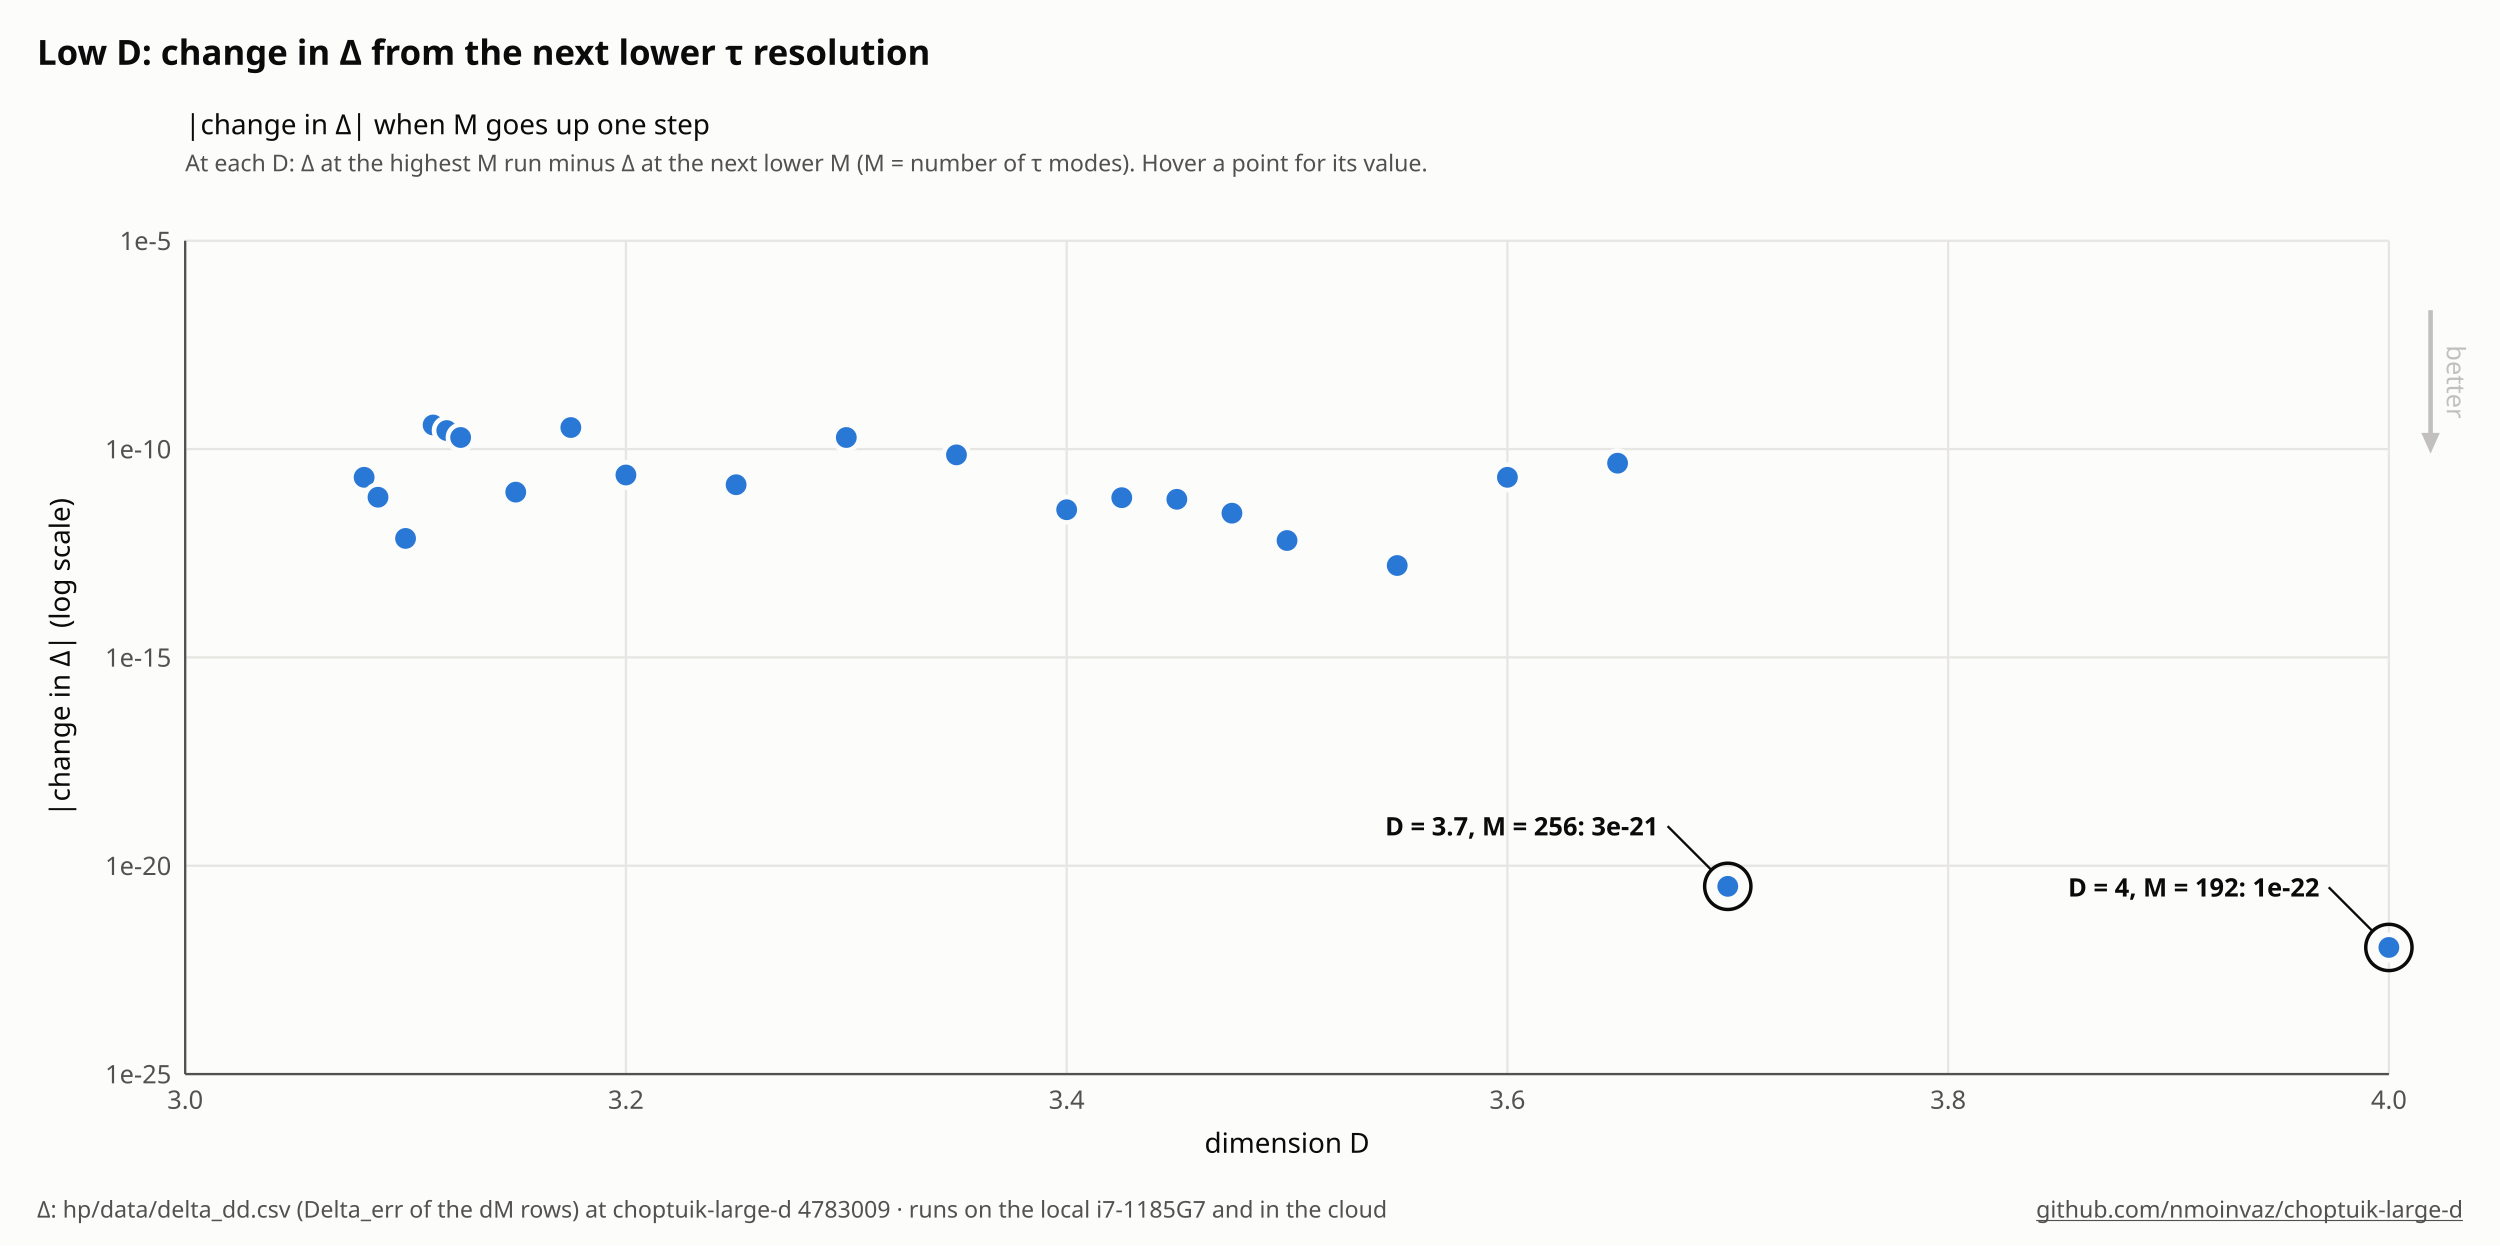
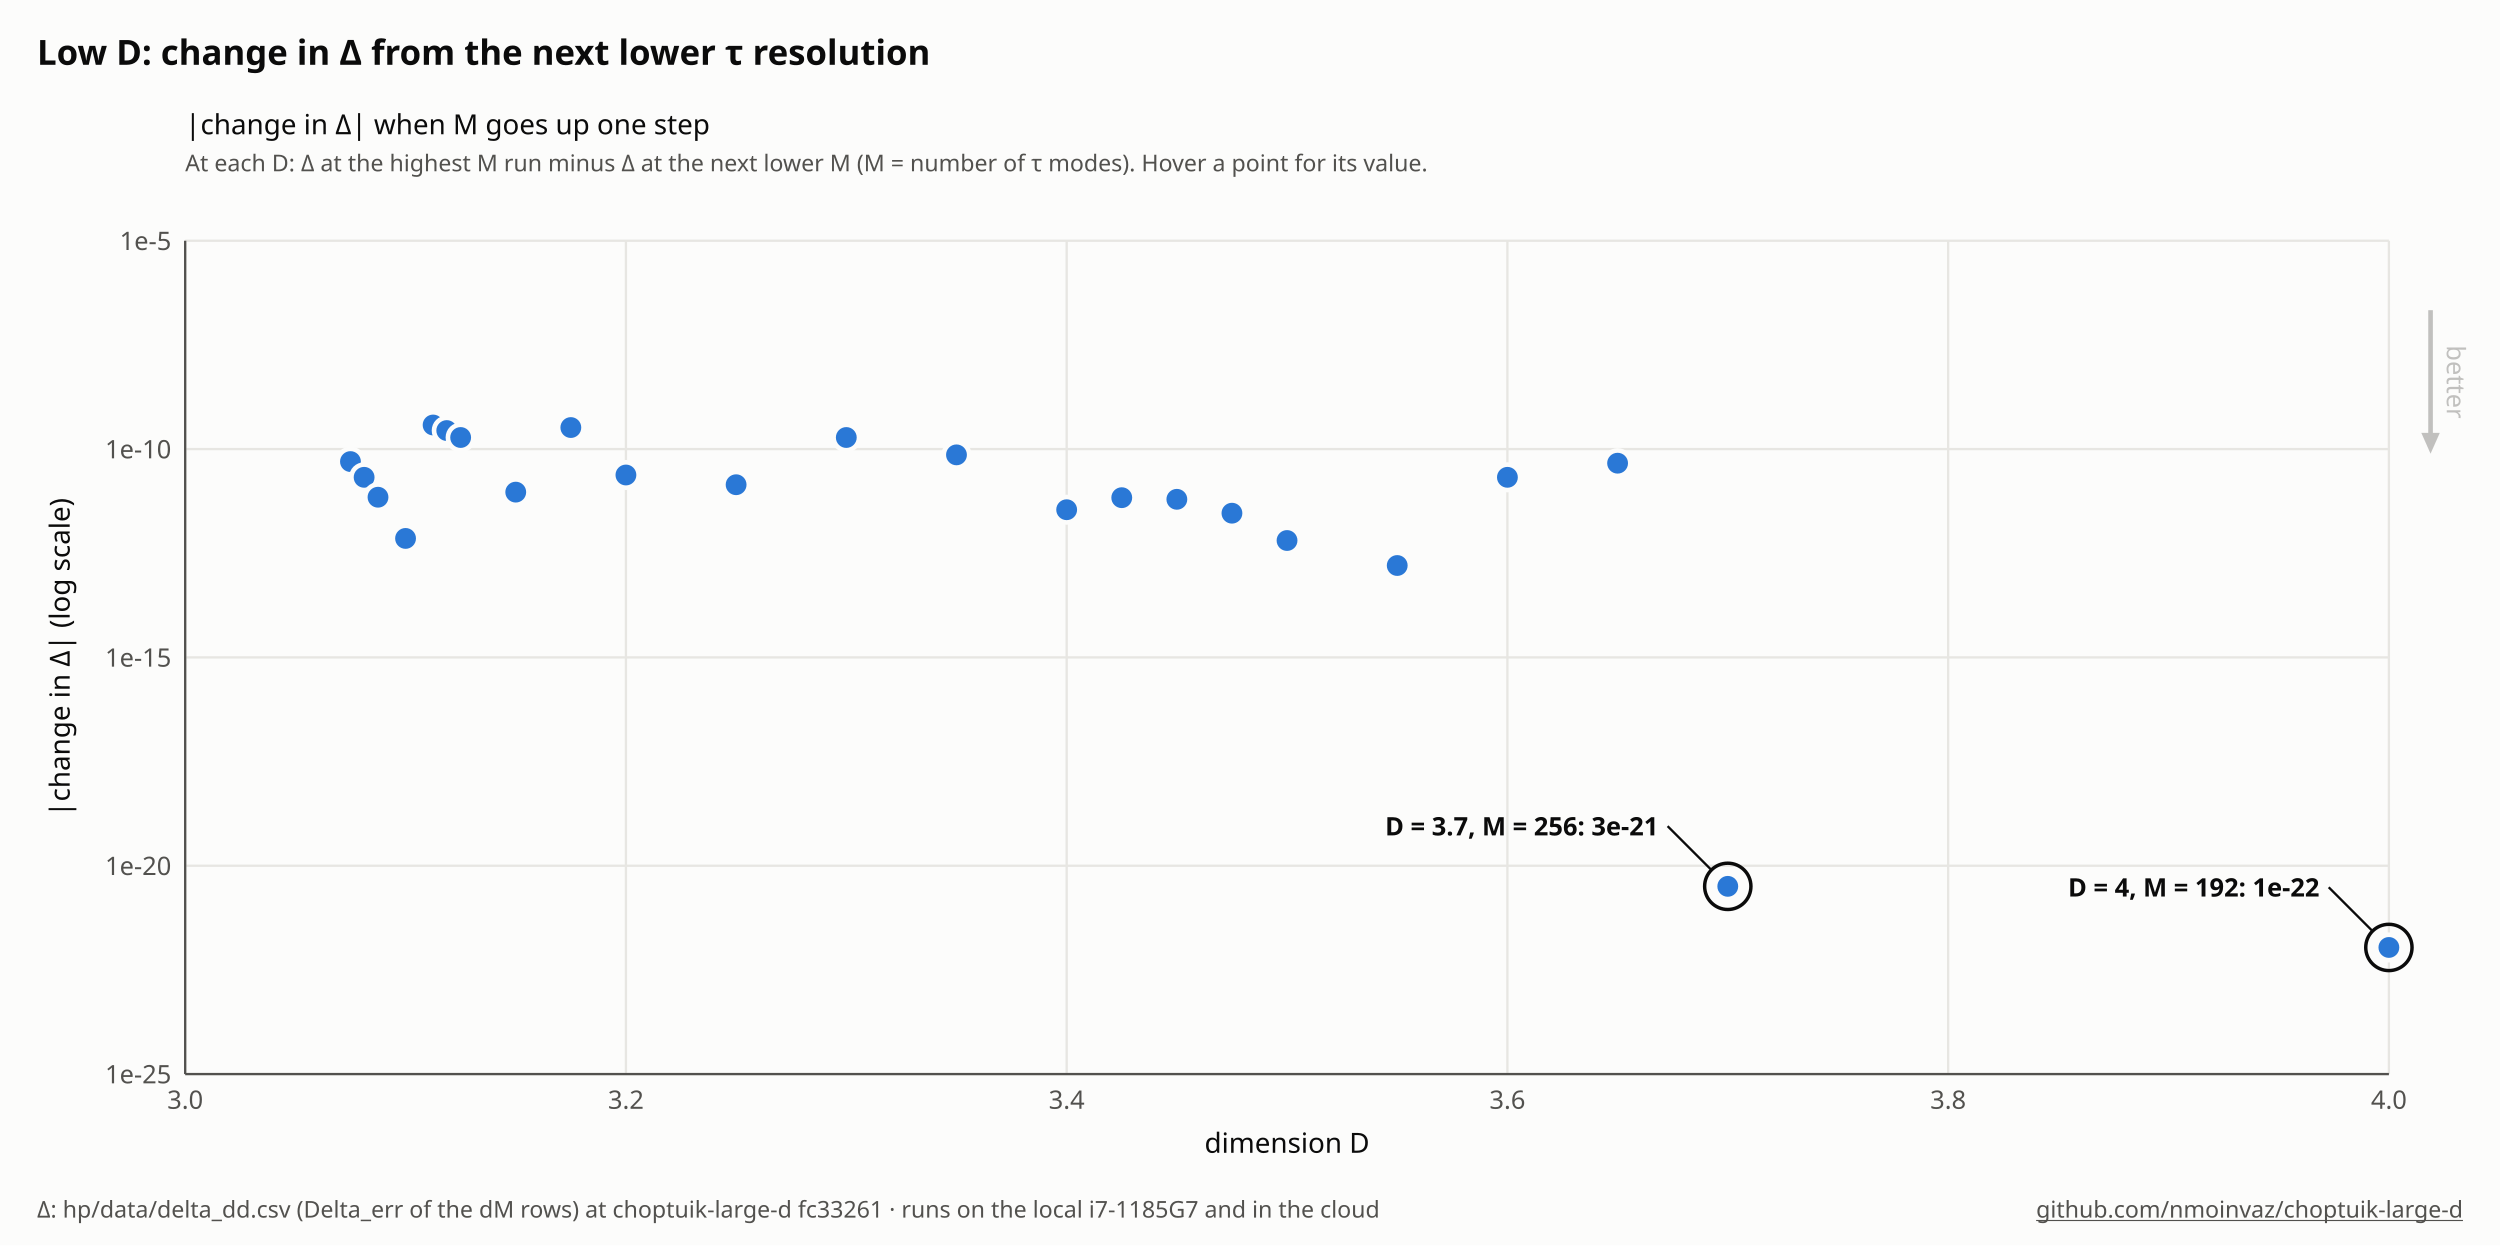
<svg xmlns="http://www.w3.org/2000/svg" width="1080" height="538" viewBox="0 0 1080 538" font-family="system-ui, sans-serif">
  <style>@media (prefers-color-scheme: dark){[fill="#fcfcfb"]{fill:#201f1d}[stroke="#fcfcfb"]{stroke:#201f1d}[fill="#0b0b0b"]{fill:#e8e6e3}[stroke="#0b0b0b"]{stroke:#e8e6e3}[fill="#52514e"]{fill:#a8a49d}[stroke="#52514e"]{stroke:#a8a49d}[fill="#e7e6e2"]{fill:#343230}[stroke="#e7e6e2"]{stroke:#343230}[fill="#c98500"]{fill:#d69a2d}[stroke="#c98500"]{stroke:#d69a2d}[fill="#eb6834"]{fill:#dd5c26}[stroke="#eb6834"]{stroke:#dd5c26}[fill="#eda100"]{fill:#c08800}[stroke="#eda100"]{stroke:#c08800}[fill="#e87ba4"]{fill:#d1678f}[stroke="#e87ba4"]{stroke:#d1678f}[fill="#4a3aa7"]{fill:#7263cf}[stroke="#4a3aa7"]{stroke:#7263cf}[fill="#a6339a"]{fill:#c257b5}[stroke="#a6339a"]{stroke:#c257b5}[fill="#7a7668"]{fill:#948e82}[stroke="#7a7668"]{stroke:#948e82}}</style>
  <rect width="1080" height="538" fill="#fcfcfb" />
  <text x="16.0" y="28.0" font-size="15" fill="#0b0b0b" text-anchor="start" font-weight="bold">Low D: change in Δ from the next lower τ resolution</text>
  <text x="80.0" y="58.0" font-size="12" fill="#0b0b0b" text-anchor="start" font-weight="normal">|change in Δ| when M goes up one step</text>
  <text x="80.0" y="74.0" font-size="10" fill="#52514e" text-anchor="start" font-weight="normal">At each D: Δ at the highest M run minus Δ at the next lower M (M = number of τ modes). Hover a point for its value.</text>
  <line x1="80.0" y1="104.0" x2="80.0" y2="464.0" stroke="#e7e6e2" stroke-width="1" />
  <text x="80.0" y="479.0" font-size="11" fill="#52514e" text-anchor="middle" font-weight="normal" font-variant-numeric="tabular-nums">3.0</text>
  <line x1="270.4" y1="104.0" x2="270.4" y2="464.0" stroke="#e7e6e2" stroke-width="1" />
  <text x="270.4" y="479.0" font-size="11" fill="#52514e" text-anchor="middle" font-weight="normal" font-variant-numeric="tabular-nums">3.2</text>
  <line x1="460.8" y1="104.0" x2="460.8" y2="464.0" stroke="#e7e6e2" stroke-width="1" />
  <text x="460.8" y="479.0" font-size="11" fill="#52514e" text-anchor="middle" font-weight="normal" font-variant-numeric="tabular-nums">3.4</text>
  <line x1="651.2" y1="104.0" x2="651.2" y2="464.0" stroke="#e7e6e2" stroke-width="1" />
  <text x="651.2" y="479.0" font-size="11" fill="#52514e" text-anchor="middle" font-weight="normal" font-variant-numeric="tabular-nums">3.6</text>
  <line x1="841.6" y1="104.0" x2="841.6" y2="464.0" stroke="#e7e6e2" stroke-width="1" />
  <text x="841.6" y="479.0" font-size="11" fill="#52514e" text-anchor="middle" font-weight="normal" font-variant-numeric="tabular-nums">3.8</text>
  <line x1="1032.0" y1="104.0" x2="1032.0" y2="464.0" stroke="#e7e6e2" stroke-width="1" />
  <text x="1032.0" y="479.0" font-size="11" fill="#52514e" text-anchor="middle" font-weight="normal" font-variant-numeric="tabular-nums">4.0</text>
  <line x1="80.0" y1="464.0" x2="1032.0" y2="464.0" stroke="#e7e6e2" stroke-width="1" />
  <text x="74.0" y="468.0" font-size="11" fill="#52514e" text-anchor="end" font-weight="normal" font-variant-numeric="tabular-nums">1e-25</text>
  <line x1="80.0" y1="374.0" x2="1032.0" y2="374.0" stroke="#e7e6e2" stroke-width="1" />
  <text x="74.0" y="378.0" font-size="11" fill="#52514e" text-anchor="end" font-weight="normal" font-variant-numeric="tabular-nums">1e-20</text>
  <line x1="80.0" y1="284.0" x2="1032.0" y2="284.0" stroke="#e7e6e2" stroke-width="1" />
  <text x="74.0" y="288.0" font-size="11" fill="#52514e" text-anchor="end" font-weight="normal" font-variant-numeric="tabular-nums">1e-15</text>
  <line x1="80.0" y1="194.0" x2="1032.0" y2="194.0" stroke="#e7e6e2" stroke-width="1" />
  <text x="74.0" y="198.0" font-size="11" fill="#52514e" text-anchor="end" font-weight="normal" font-variant-numeric="tabular-nums">1e-10</text>
  <line x1="80.0" y1="104.0" x2="1032.0" y2="104.0" stroke="#e7e6e2" stroke-width="1" />
  <text x="74.0" y="108.0" font-size="11" fill="#52514e" text-anchor="end" font-weight="normal" font-variant-numeric="tabular-nums">1e-5</text>
  <line x1="80.0" y1="464.0" x2="1032.0" y2="464.0" stroke="#52514e" stroke-width="1" />
  <line x1="80.0" y1="104.0" x2="80.0" y2="464.0" stroke="#52514e" stroke-width="1" />
  <text x="556.0" y="498.0" font-size="12" fill="#0b0b0b" text-anchor="middle" font-weight="normal">dimension D</text>
  <text x="30.1" y="284.0" font-size="12" fill="#0b0b0b" text-anchor="middle" transform="rotate(-90 30.1 284.0)">|change in Δ| (log scale)</text>
  <g opacity="0.35">
    <line x1="1050.0" y1="134.0" x2="1050.0" y2="190.0" stroke="#52514e" stroke-width="2" />
    <polygon points="1050.0,196.0 1046.0,187.0 1054.0,187.0" fill="#52514e" />
    <text x="1050.0" y="158.0" font-size="11" fill="#52514e" text-anchor="middle" transform="rotate(90.0 1050.0 165.0)">better</text>
+   </g>
+   <g>
+     <circle cx="151.4" cy="199.4" r="5.5" fill="#2a78d6" stroke="#fcfcfb" stroke-width="2" />
  </g>
  <g>
    <circle cx="157.3" cy="206.2" r="5.5" fill="#2a78d6" stroke="#fcfcfb" stroke-width="2" />
  </g>
  <g>
    <circle cx="163.3" cy="214.8" r="5.5" fill="#2a78d6" stroke="#fcfcfb" stroke-width="2" />
  </g>
  <g>
    <circle cx="175.2" cy="232.6" r="5.5" fill="#2a78d6" stroke="#fcfcfb" stroke-width="2" />
  </g>
  <g>
    <circle cx="187.1" cy="183.6" r="5.5" fill="#2a78d6" stroke="#fcfcfb" stroke-width="2" />
  </g>
  <g>
    <circle cx="193.0" cy="186.0" r="5.5" fill="#2a78d6" stroke="#fcfcfb" stroke-width="2" />
  </g>
  <g>
    <circle cx="199.0" cy="189.0" r="5.5" fill="#2a78d6" stroke="#fcfcfb" stroke-width="2" />
  </g>
  <g>
    <circle cx="222.8" cy="212.6" r="5.5" fill="#2a78d6" stroke="#fcfcfb" stroke-width="2" />
  </g>
  <g>
    <circle cx="246.6" cy="184.7" r="5.5" fill="#2a78d6" stroke="#fcfcfb" stroke-width="2" />
  </g>
  <g>
    <circle cx="270.4" cy="205.2" r="5.5" fill="#2a78d6" stroke="#fcfcfb" stroke-width="2" />
  </g>
  <g>
    <circle cx="318.0" cy="209.4" r="5.5" fill="#2a78d6" stroke="#fcfcfb" stroke-width="2" />
  </g>
  <g>
    <circle cx="365.6" cy="189.0" r="5.5" fill="#2a78d6" stroke="#fcfcfb" stroke-width="2" />
  </g>
  <g>
    <circle cx="413.2" cy="196.5" r="5.5" fill="#2a78d6" stroke="#fcfcfb" stroke-width="2" />
  </g>
  <g>
    <circle cx="460.8" cy="220.2" r="5.5" fill="#2a78d6" stroke="#fcfcfb" stroke-width="2" />
  </g>
  <g>
    <circle cx="484.6" cy="215.0" r="5.5" fill="#2a78d6" stroke="#fcfcfb" stroke-width="2" />
  </g>
  <g>
    <circle cx="508.4" cy="215.7" r="5.5" fill="#2a78d6" stroke="#fcfcfb" stroke-width="2" />
  </g>
  <g>
    <circle cx="532.2" cy="221.7" r="5.5" fill="#2a78d6" stroke="#fcfcfb" stroke-width="2" />
  </g>
  <g>
    <circle cx="556.0" cy="233.5" r="5.5" fill="#2a78d6" stroke="#fcfcfb" stroke-width="2" />
  </g>
  <g>
    <circle cx="603.6" cy="244.3" r="5.5" fill="#2a78d6" stroke="#fcfcfb" stroke-width="2" />
  </g>
  <g>
    <circle cx="651.2" cy="206.2" r="5.5" fill="#2a78d6" stroke="#fcfcfb" stroke-width="2" />
  </g>
  <g>
    <circle cx="698.8" cy="200.1" r="5.5" fill="#2a78d6" stroke="#fcfcfb" stroke-width="2" />
  </g>
  <g>
    <circle cx="746.4" cy="382.9" r="5.5" fill="#2a78d6" stroke="#fcfcfb" stroke-width="2" />
  </g>
  <g>
    <circle cx="1032.0" cy="409.3" r="5.5" fill="#2a78d6" stroke="#fcfcfb" stroke-width="2" />
  </g>
  <circle cx="1032.0" cy="409.3" r="10" fill="none" stroke="#0b0b0b" stroke-width="1.5" />
  <line x1="1024.9" y1="402.2" x2="1006.0" y2="383.3" stroke="#0b0b0b" stroke-width="1" />
  <text x="1002.0" y="387.3" font-size="11" fill="#0b0b0b" text-anchor="end" font-weight="bold">D = 4, M = 192: 1e-22</text>
  <circle cx="746.4" cy="382.9" r="10" fill="none" stroke="#0b0b0b" stroke-width="1.5" />
  <line x1="739.3" y1="375.8" x2="720.4" y2="356.9" stroke="#0b0b0b" stroke-width="1" />
  <text x="716.4" y="360.9" font-size="11" fill="#0b0b0b" text-anchor="end" font-weight="bold">D = 3.7, M = 256: 3e-21</text>
-   <text x="16.0" y="526.0" font-size="10" fill="#52514e" text-anchor="start" font-weight="normal">Δ: hp/data/delta_dd.csv (Delta_err of the dM rows) at choptuik-large-d 4783009  ·  runs on the local i7-1185G7 and in the cloud</text>
+   <text x="16.0" y="526.0" font-size="10" fill="#52514e" text-anchor="start" font-weight="normal">Δ: hp/data/delta_dd.csv (Delta_err of the dM rows) at choptuik-large-d fc33261  ·  runs on the local i7-1185G7 and in the cloud</text>
  <a href="https://github.com/nmoinvaz/choptuik-large-d">
    <text x="1064" y="526" font-size="10" fill="#52514e" text-anchor="end" text-decoration="underline">github.com/nmoinvaz/choptuik-large-d</text>
  </a>
</svg>
